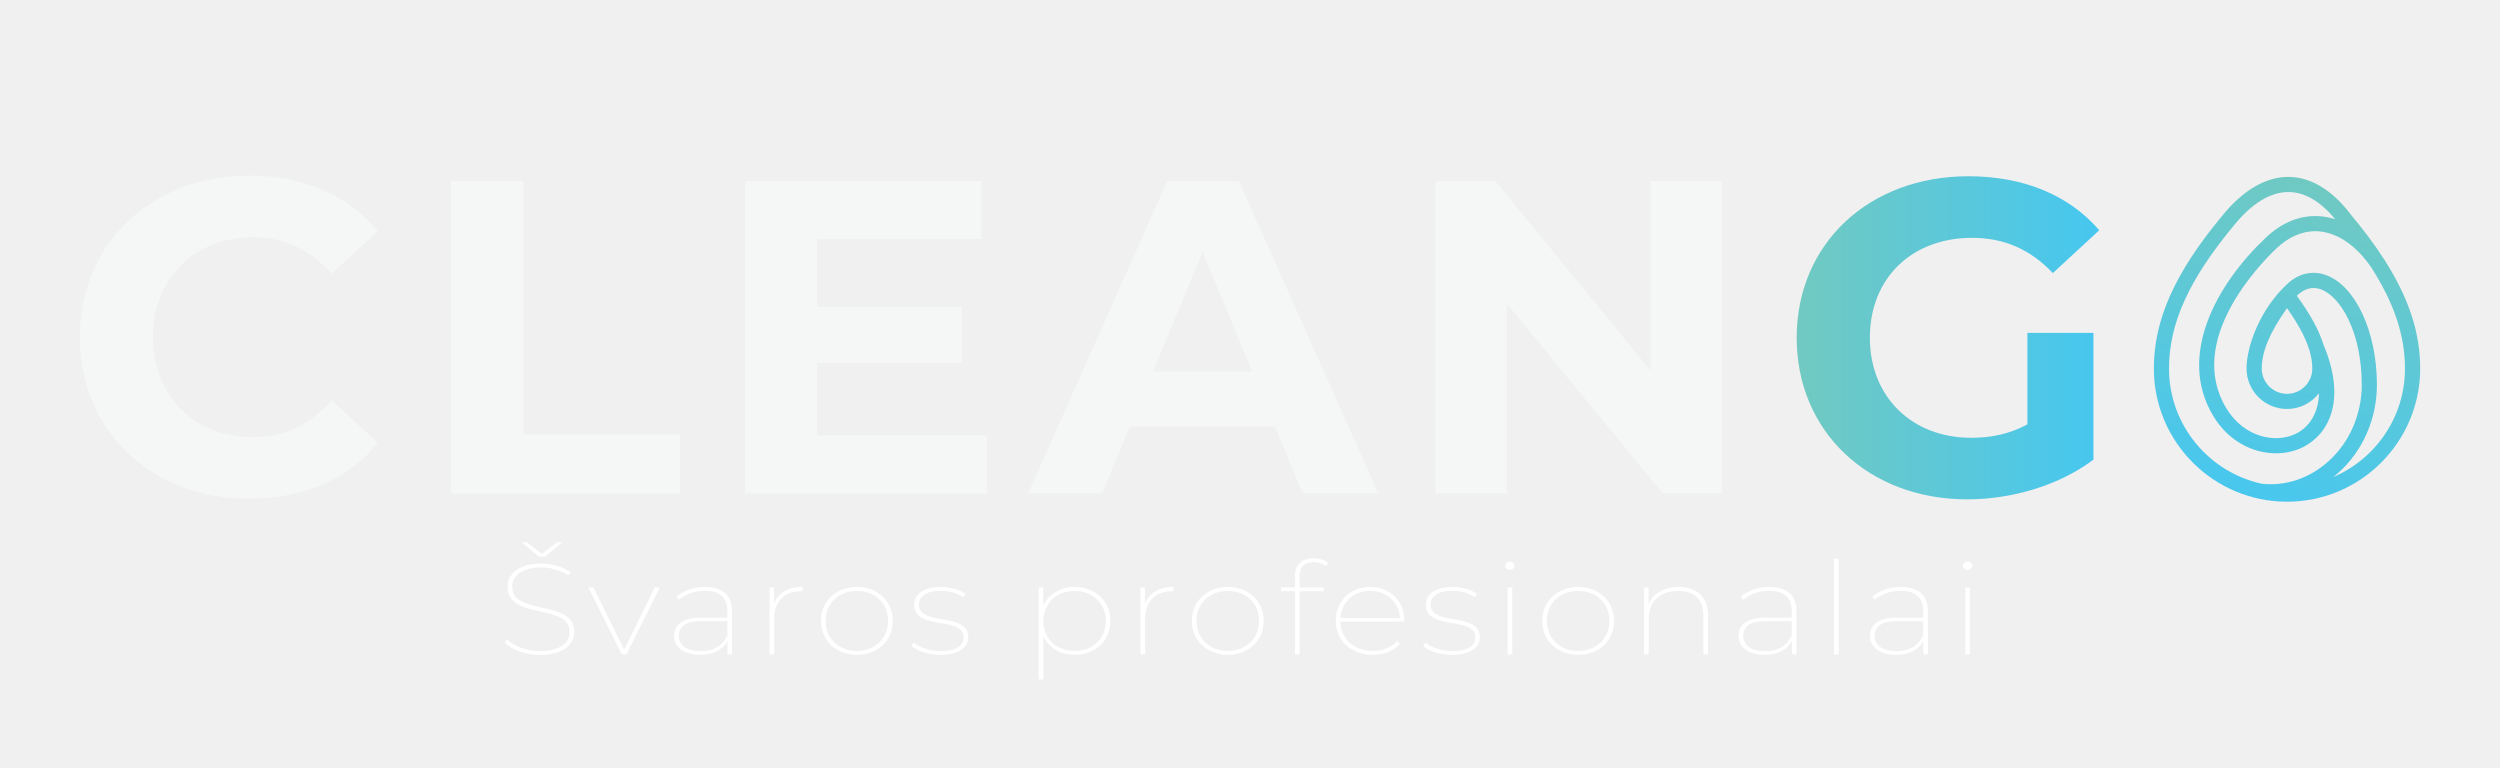
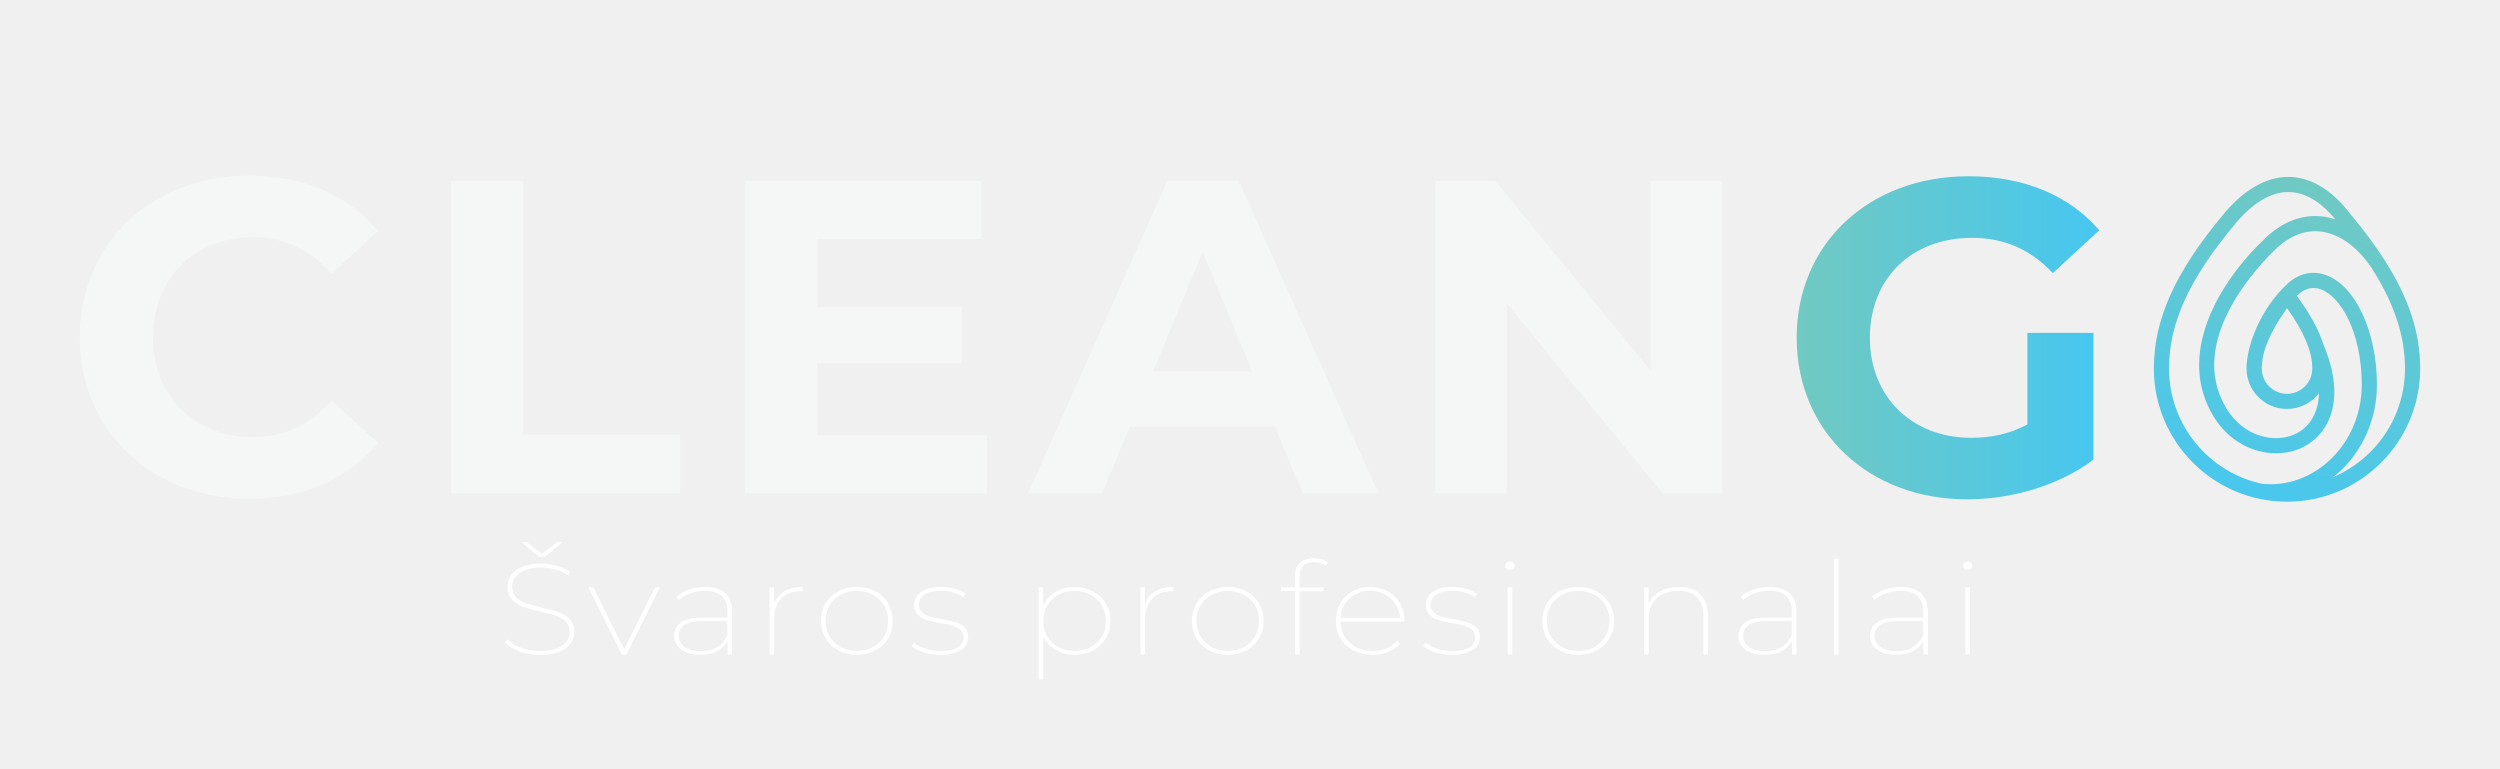
- <svg xmlns="http://www.w3.org/2000/svg" version="1.1" id="Layer_1" x="0px" y="0px" viewBox="0 0 1500 460.22" style="enable-background:new 0 0 1500 460.22;" xml:space="preserve">
-   <style type="text/css">
- 	.st0{fill:#FFFFFF;}
- 	.st1{fill:#F5F6F6;}
- 	.st2{fill:url(#SVGID_1_);}
- 	.st3{fill:url(#SVGID_2_);}
- </style>
-   <g>
-     <path class="st0" d="M344.6,379.11c0,7.35-6.34,13.86-20.62,13.86c-8.7,0-16.99-3.1-21.13-7.51l1.52-1.86   c3.8,3.95,11.32,7.04,19.52,7.04c12.42,0,17.91-5.19,17.91-11.46c0-17.34-37.27-7.04-37.27-27.09c0-7.28,6.08-13.93,20.2-13.93   c6.51,0,13.1,1.94,17.49,4.95l-1.27,2.09c-4.73-3.17-10.82-4.72-16.14-4.72c-12,0-17.49,5.26-17.49,11.61   C307.34,369.51,344.6,359.44,344.6,379.11z M323.39,334.05l-10.48-8.75h3.13l9.13,6.97l9.13-6.97h3.13l-10.48,8.75H323.39z" />
-     <path class="st0" d="M395.89,352.48l-20.03,40.17h-2.79l-20.03-40.17h3.04l18.42,37.31l18.42-37.31H395.89z" />
-     <path class="st0" d="M439.24,366.64v26.01h-2.7v-8.05c-2.7,5.03-8.28,8.28-16.31,8.28c-9.89,0-15.72-4.57-15.72-11.3   c0-5.88,4.06-10.99,15.97-10.99h15.97v-3.95c0-7.97-4.65-12.15-13.52-12.15c-6.34,0-11.92,2.17-15.63,5.42l-1.52-1.86   c4.23-3.64,10.56-5.88,17.24-5.88C433.49,352.17,439.24,357.2,439.24,366.64z M436.45,381.04v-8.36h-15.97   c-9.55,0-13.18,3.72-13.18,8.75c0,5.73,4.9,9.29,13.1,9.29C428.51,390.72,433.75,387.23,436.45,381.04z" />
-     <path class="st0" d="M481.49,352.17v2.55h-0.76c-10.23,0-16.22,6.27-16.22,16.57v21.36h-2.79v-40.17h2.7v9.68   C466.95,355.81,472.87,352.17,481.49,352.17z" />
-     <path class="st0" d="M492.55,372.53c0-11.92,9.21-20.36,21.55-20.36c12.42,0,21.55,8.44,21.55,20.36s-9.13,20.36-21.55,20.36   C501.77,392.88,492.55,384.45,492.55,372.53z M532.86,372.53c0-10.68-8.03-17.96-18.76-17.96c-10.73,0-18.76,7.28-18.76,17.96   s8.03,18.04,18.76,18.04C524.83,390.56,532.86,383.21,532.86,372.53z" />
-     <path class="st0" d="M546.89,387.54l1.35-2.01c3.3,2.71,9.21,5.11,16.06,5.11c9.89,0,13.86-3.41,13.86-8.36   c0-12.69-29.66-3.71-29.66-19.43c0-5.73,5.07-10.68,16.06-10.68c5.41,0,11.32,1.63,14.7,4.1l-1.44,2.01   c-3.55-2.55-8.54-3.79-13.35-3.79c-9.13,0-13.1,3.64-13.1,8.28c0,13.08,29.58,4.26,29.58,19.51c0,6.27-5.66,10.61-16.73,10.61   C557.03,392.88,550.27,390.64,546.89,387.54z" />
-     <path class="st0" d="M666.28,372.6c0,11.92-9.3,20.28-21.46,20.28c-8.45,0-15.55-4.18-18.84-10.99v25.78h-2.79v-55.19h2.7v10.99   c3.3-7.04,10.31-11.3,18.93-11.3C656.99,352.17,666.28,360.6,666.28,372.6z M663.5,372.6c0-10.68-8.03-18.04-18.76-18.04   s-18.76,7.35-18.76,18.04c0,10.68,8.03,17.96,18.76,17.96S663.5,383.29,663.5,372.6z" />
-     <path class="st0" d="M704.05,352.17v2.55h-0.76c-10.23,0-16.22,6.27-16.22,16.57v21.36h-2.79v-40.17h2.7v9.68   C689.52,355.81,695.43,352.17,704.05,352.17z" />
-     <path class="st0" d="M715.12,372.53c0-11.92,9.21-20.36,21.55-20.36c12.42,0,21.55,8.44,21.55,20.36s-9.13,20.36-21.55,20.36   C724.33,392.88,715.12,384.45,715.12,372.53z M755.43,372.53c0-10.68-8.03-17.96-18.76-17.96c-10.73,0-18.76,7.28-18.76,17.96   s8.03,18.04,18.76,18.04C747.4,390.56,755.43,383.21,755.43,372.53z" />
-     <path class="st0" d="M779.76,345.67v6.81h14.45v2.25h-14.45v37.93h-2.79v-37.93h-8.28v-2.25h8.28v-7.12   c0-6.27,4.06-10.37,11.24-10.37c3.21,0,6.59,0.85,8.7,2.71l-1.44,1.94c-1.86-1.55-4.39-2.4-7.1-2.4   C782.64,337.23,779.76,340.17,779.76,345.67z" />
-     <path class="st0" d="M842.63,372.91h-38.45c0.17,10.45,8.37,17.65,19.52,17.65c5.75,0,11.15-1.94,14.53-5.96l1.78,1.7   c-3.97,4.33-9.89,6.58-16.31,6.58c-12.93,0-22.22-8.44-22.22-20.36s8.79-20.36,20.62-20.36c11.66,0,20.53,8.28,20.53,20.05V372.91z    M804.27,370.82h35.75c-0.68-9.44-8.03-16.33-17.92-16.33C812.12,354.49,804.86,361.38,804.27,370.82z" />
-     <path class="st0" d="M853.87,387.54l1.35-2.01c3.3,2.71,9.21,5.11,16.06,5.11c9.89,0,13.86-3.41,13.86-8.36   c0-12.69-29.66-3.71-29.66-19.43c0-5.73,5.07-10.68,16.05-10.68c5.41,0,11.32,1.63,14.7,4.1l-1.44,2.01   c-3.55-2.55-8.54-3.79-13.35-3.79c-9.13,0-13.1,3.64-13.1,8.28c0,13.08,29.58,4.26,29.58,19.51c0,6.27-5.66,10.61-16.73,10.61   C864.01,392.88,857.25,390.64,853.87,387.54z" />
-     <path class="st0" d="M903.13,339.47c0-1.39,1.27-2.55,2.79-2.55c1.52,0,2.79,1.16,2.79,2.48c0,1.39-1.27,2.55-2.79,2.55   C904.39,341.95,903.13,340.79,903.13,339.47z M904.56,352.48h2.79v40.17h-2.79V352.48z" />
-     <path class="st0" d="M925.35,372.53c0-11.92,9.21-20.36,21.55-20.36c12.42,0,21.55,8.44,21.55,20.36s-9.13,20.36-21.55,20.36   C934.56,392.88,925.35,384.45,925.35,372.53z M965.66,372.53c0-10.68-8.03-17.96-18.76-17.96c-10.73,0-18.76,7.28-18.76,17.96   s8.03,18.04,18.76,18.04C957.63,390.56,965.66,383.21,965.66,372.53z" />
-     <path class="st0" d="M1024.81,369.04v23.61h-2.79V369.2c0-9.6-5.58-14.63-15.13-14.63c-10.99,0-17.66,6.5-17.66,16.41v21.67h-2.79   v-40.17h2.7v9.83c2.79-6.19,9.13-10.14,18-10.14C1017.88,352.17,1024.81,357.97,1024.81,369.04z" />
-     <path class="st0" d="M1077.87,366.64v26.01h-2.7v-8.05c-2.7,5.03-8.28,8.28-16.31,8.28c-9.89,0-15.72-4.57-15.72-11.3   c0-5.88,4.06-10.99,15.97-10.99h15.97v-3.95c0-7.97-4.65-12.15-13.52-12.15c-6.34,0-11.92,2.17-15.63,5.42l-1.52-1.86   c4.22-3.64,10.56-5.88,17.24-5.88C1072.12,352.17,1077.87,357.2,1077.87,366.64z M1075.08,381.04v-8.36h-15.97   c-9.55,0-13.18,3.72-13.18,8.75c0,5.73,4.9,9.29,13.1,9.29C1067.14,390.72,1072.38,387.23,1075.08,381.04z" />
-     <path class="st0" d="M1100.35,335.22h2.79v57.44h-2.79V335.22z" />
-     <path class="st0" d="M1156.71,366.64v26.01h-2.7v-8.05c-2.7,5.03-8.28,8.28-16.31,8.28c-9.89,0-15.72-4.57-15.72-11.3   c0-5.88,4.06-10.99,15.97-10.99h15.97v-3.95c0-7.97-4.65-12.15-13.52-12.15c-6.34,0-11.92,2.17-15.63,5.42l-1.52-1.86   c4.22-3.64,10.56-5.88,17.24-5.88C1150.96,352.17,1156.71,357.2,1156.71,366.64z M1153.92,381.04v-8.36h-15.97   c-9.55,0-13.18,3.72-13.18,8.75c0,5.73,4.9,9.29,13.1,9.29C1145.97,390.72,1151.21,387.23,1153.92,381.04z" />
-     <path class="st0" d="M1177.74,339.47c0-1.39,1.27-2.55,2.79-2.55c1.52,0,2.79,1.16,2.79,2.48c0,1.39-1.27,2.55-2.79,2.55   C1179.01,341.95,1177.74,340.79,1177.74,339.47z M1179.18,352.48h2.79v40.17h-2.79V352.48z" />
-   </g>
-   <g>
-     <path class="st1" d="M47.89,202.3c0-56.5,43.38-96.93,101.75-96.93c32.4,0,59.44,11.78,77.12,33.2l-27.85,25.71   c-12.58-14.46-28.38-21.96-47.13-21.96c-35.08,0-59.98,24.63-59.98,59.98c0,35.34,24.9,59.98,59.98,59.98   c18.74,0,34.54-7.5,47.13-22.22l27.85,25.71c-17.67,21.69-44.72,33.47-77.38,33.47C91.27,299.23,47.89,258.8,47.89,202.3z" />
-     <path class="st1" d="M270.66,108.59h43.38v152.09h93.98v35.34H270.66V108.59z" />
-     <path class="st1" d="M592.24,261.21v34.81H447.11V108.59h141.65v34.81h-98.54v40.7h87.02v33.74h-87.02v43.38H592.24z" />
-     <path class="st1" d="M764.94,255.86h-87.02l-16.6,40.16h-44.45l83.54-187.43h42.84l83.81,187.43h-45.52L764.94,255.86z    M751.28,222.92l-29.72-71.76l-29.72,71.76H751.28z" />
-     <path class="st1" d="M1033.23,108.59v187.43h-35.61l-93.45-113.8v113.8h-42.84V108.59h35.88l93.18,113.8v-113.8H1033.23z" />
-   </g>
-   <g>
-     <linearGradient id="SVGID_1_" gradientUnits="userSpaceOnUse" x1="1078.004" y1="202.684" x2="1259.546" y2="202.684">
-       <stop offset="0" style="stop-color:#71C9C1" />
-       <stop offset="1" style="stop-color:#46C7F0" />
+ <svg xmlns="http://www.w3.org/2000/svg" width="1500" height="461" viewBox="0 0 1500 461" fill="none">
+   <path d="M344.6 379.11C344.6 386.46 338.26 392.97 323.98 392.97C315.28 392.97 306.99 389.87 302.85 385.46L304.37 383.6C308.17 387.55 315.69 390.64 323.89 390.64C336.31 390.64 341.8 385.45 341.8 379.18C341.8 361.84 304.53 372.14 304.53 352.09C304.53 344.81 310.61 338.16 324.73 338.16C331.24 338.16 337.83 340.1 342.22 343.11L340.95 345.2C336.22 342.03 330.13 340.48 324.81 340.48C312.81 340.48 307.32 345.74 307.32 352.09C307.34 369.51 344.6 359.44 344.6 379.11ZM323.39 334.05L312.91 325.3H316.04L325.17 332.27L334.3 325.3H337.43L326.95 334.05H323.39Z" fill="white" />
+   <path d="M395.89 352.48L375.86 392.65H373.07L353.04 352.48H356.08L374.5 389.79L392.92 352.48H395.89Z" fill="white" />
+   <path d="M439.24 366.64V392.65H436.54V384.6C433.84 389.63 428.26 392.88 420.23 392.88C410.34 392.88 404.51 388.31 404.51 381.58C404.51 375.7 408.57 370.59 420.48 370.59H436.45V366.64C436.45 358.67 431.8 354.49 422.93 354.49C416.59 354.49 411.01 356.66 407.3 359.91L405.78 358.05C410.01 354.41 416.34 352.17 423.02 352.17C433.49 352.17 439.24 357.2 439.24 366.64ZM436.45 381.04V372.68H420.48C410.93 372.68 407.3 376.4 407.3 381.43C407.3 387.16 412.2 390.72 420.4 390.72C428.51 390.72 433.75 387.23 436.45 381.04Z" fill="white" />
+   <path d="M481.49 352.17V354.72H480.73C470.5 354.72 464.51 360.99 464.51 371.29V392.65H461.72V352.48H464.42V362.16C466.95 355.81 472.87 352.17 481.49 352.17Z" fill="white" />
+   <path d="M492.55 372.53C492.55 360.61 501.76 352.17 514.1 352.17C526.52 352.17 535.65 360.61 535.65 372.53C535.65 384.45 526.52 392.89 514.1 392.89C501.77 392.88 492.55 384.45 492.55 372.53ZM532.86 372.53C532.86 361.85 524.83 354.57 514.1 354.57C503.37 354.57 495.34 361.85 495.34 372.53C495.34 383.21 503.37 390.57 514.1 390.57C524.83 390.56 532.86 383.21 532.86 372.53Z" fill="white" />
+   <path d="M546.89 387.54L548.24 385.53C551.54 388.24 557.45 390.64 564.3 390.64C574.19 390.64 578.16 387.23 578.16 382.28C578.16 369.59 548.5 378.57 548.5 362.85C548.5 357.12 553.57 352.17 564.56 352.17C569.97 352.17 575.88 353.8 579.26 356.27L577.82 358.28C574.27 355.73 569.28 354.49 564.47 354.49C555.34 354.49 551.37 358.13 551.37 362.77C551.37 375.85 580.95 367.03 580.95 382.28C580.95 388.55 575.29 392.89 564.22 392.89C557.03 392.88 550.27 390.64 546.89 387.54Z" fill="white" />
+   <path d="M666.28 372.6C666.28 384.52 656.98 392.88 644.82 392.88C636.37 392.88 629.27 388.7 625.98 381.89V407.67H623.19V352.48H625.89V363.47C629.19 356.43 636.2 352.17 644.82 352.17C656.99 352.17 666.28 360.6 666.28 372.6ZM663.5 372.6C663.5 361.92 655.47 354.56 644.74 354.56C634.01 354.56 625.98 361.91 625.98 372.6C625.98 383.28 634.01 390.56 644.74 390.56C655.47 390.56 663.5 383.29 663.5 372.6Z" fill="white" />
+   <path d="M704.05 352.17V354.72H703.29C693.06 354.72 687.07 360.99 687.07 371.29V392.65H684.28V352.48H686.98V362.16C689.52 355.81 695.43 352.17 704.05 352.17Z" fill="white" />
+   <path d="M715.12 372.53C715.12 360.61 724.33 352.17 736.67 352.17C749.09 352.17 758.22 360.61 758.22 372.53C758.22 384.45 749.09 392.89 736.67 392.89C724.33 392.88 715.12 384.45 715.12 372.53ZM755.43 372.53C755.43 361.85 747.4 354.57 736.67 354.57C725.94 354.57 717.91 361.85 717.91 372.53C717.91 383.21 725.94 390.57 736.67 390.57C747.4 390.56 755.43 383.21 755.43 372.53Z" fill="white" />
+   <path d="M779.76 345.67V352.48H794.21V354.73H779.76V392.66H776.97V354.73H768.69V352.48H776.97V345.36C776.97 339.09 781.03 334.99 788.21 334.99C791.42 334.99 794.8 335.84 796.91 337.7L795.47 339.64C793.61 338.09 791.08 337.24 788.37 337.24C782.64 337.23 779.76 340.17 779.76 345.67Z" fill="white" />
+   <path d="M842.63 372.91H804.18C804.35 383.36 812.55 390.56 823.7 390.56C829.45 390.56 834.85 388.62 838.23 384.6L840.01 386.3C836.04 390.63 830.12 392.88 823.7 392.88C810.77 392.88 801.48 384.44 801.48 372.52C801.48 360.6 810.27 352.16 822.1 352.16C833.76 352.16 842.63 360.44 842.63 372.21V372.91V372.91ZM804.27 370.82H840.02C839.34 361.38 831.99 354.49 822.1 354.49C812.12 354.49 804.86 361.38 804.27 370.82Z" fill="white" />
+   <path d="M853.87 387.54L855.22 385.53C858.52 388.24 864.43 390.64 871.28 390.64C881.17 390.64 885.14 387.23 885.14 382.28C885.14 369.59 855.48 378.57 855.48 362.85C855.48 357.12 860.55 352.17 871.53 352.17C876.94 352.17 882.85 353.8 886.23 356.27L884.79 358.28C881.24 355.73 876.25 354.49 871.44 354.49C862.31 354.49 858.34 358.13 858.34 362.77C858.34 375.85 887.92 367.03 887.92 382.28C887.92 388.55 882.26 392.89 871.19 392.89C864.01 392.88 857.25 390.64 853.87 387.54Z" fill="white" />
+   <path d="M903.13 339.47C903.13 338.08 904.4 336.92 905.92 336.92C907.44 336.92 908.71 338.08 908.71 339.4C908.71 340.79 907.44 341.95 905.92 341.95C904.39 341.95 903.13 340.79 903.13 339.47ZM904.56 352.48H907.35V392.65H904.56V352.48Z" fill="white" />
+   <path d="M925.35 372.53C925.35 360.61 934.56 352.17 946.9 352.17C959.32 352.17 968.45 360.61 968.45 372.53C968.45 384.45 959.32 392.89 946.9 392.89C934.56 392.88 925.35 384.45 925.35 372.53ZM965.66 372.53C965.66 361.85 957.63 354.57 946.9 354.57C936.17 354.57 928.14 361.85 928.14 372.53C928.14 383.21 936.17 390.57 946.9 390.57C957.63 390.56 965.66 383.21 965.66 372.53Z" fill="white" />
+   <path d="M1024.81 369.04V392.65H1022.02V369.2C1022.02 359.6 1016.44 354.57 1006.89 354.57C995.9 354.57 989.23 361.07 989.23 370.98V392.65H986.44V352.48H989.14V362.31C991.93 356.12 998.27 352.17 1007.14 352.17C1017.88 352.17 1024.81 357.97 1024.81 369.04Z" fill="white" />
+   <path d="M1077.87 366.64V392.65H1075.17V384.6C1072.47 389.63 1066.89 392.88 1058.86 392.88C1048.97 392.88 1043.14 388.31 1043.14 381.58C1043.14 375.7 1047.2 370.59 1059.11 370.59H1075.08V366.64C1075.08 358.67 1070.43 354.49 1061.56 354.49C1055.22 354.49 1049.64 356.66 1045.93 359.91L1044.41 358.05C1048.63 354.41 1054.97 352.17 1061.65 352.17C1072.12 352.17 1077.87 357.2 1077.87 366.64ZM1075.08 381.04V372.68H1059.11C1049.56 372.68 1045.93 376.4 1045.93 381.43C1045.93 387.16 1050.83 390.72 1059.03 390.72C1067.14 390.72 1072.38 387.23 1075.08 381.04Z" fill="white" />
+   <path d="M1100.35 335.22H1103.14V392.66H1100.35V335.22Z" fill="white" />
+   <path d="M1156.71 366.64V392.65H1154.01V384.6C1151.31 389.63 1145.73 392.88 1137.7 392.88C1127.81 392.88 1121.98 388.31 1121.98 381.58C1121.98 375.7 1126.04 370.59 1137.95 370.59H1153.92V366.64C1153.92 358.67 1149.27 354.49 1140.4 354.49C1134.06 354.49 1128.48 356.66 1124.77 359.91L1123.25 358.05C1127.47 354.41 1133.81 352.17 1140.49 352.17C1150.96 352.17 1156.71 357.2 1156.71 366.64ZM1153.92 381.04V372.68H1137.95C1128.4 372.68 1124.77 376.4 1124.77 381.43C1124.77 387.16 1129.67 390.72 1137.87 390.72C1145.97 390.72 1151.21 387.23 1153.92 381.04Z" fill="white" />
+   <path d="M1177.74 339.47C1177.74 338.08 1179.01 336.92 1180.53 336.92C1182.05 336.92 1183.32 338.08 1183.32 339.4C1183.32 340.79 1182.05 341.95 1180.53 341.95C1179.01 341.95 1177.74 340.79 1177.74 339.47ZM1179.18 352.48H1181.97V392.65H1179.18V352.48Z" fill="white" />
+   <path d="M47.89 202.3C47.89 145.8 91.27 105.37 149.64 105.37C182.04 105.37 209.08 117.15 226.76 138.57L198.91 164.28C186.33 149.82 170.53 142.32 151.78 142.32C116.7 142.32 91.8 166.95 91.8 202.3C91.8 237.64 116.7 262.28 151.78 262.28C170.52 262.28 186.32 254.78 198.91 240.06L226.76 265.77C209.09 287.46 182.04 299.24 149.38 299.24C91.27 299.23 47.89 258.8 47.89 202.3Z" fill="#F5F6F6" />
+   <path d="M270.66 108.59H314.04V260.68H408.02V296.02H270.66V108.59Z" fill="#F5F6F6" />
+   <path d="M592.24 261.21V296.02H447.11V108.59H588.76V143.4H490.22V184.1H577.24V217.84H490.22V261.22H592.24V261.21Z" fill="#F5F6F6" />
+   <path d="M764.94 255.86H677.92L661.32 296.02H616.87L700.41 108.59H743.25L827.06 296.02H781.54L764.94 255.86ZM751.28 222.92L721.56 151.16L691.84 222.92H751.28V222.92Z" fill="#F5F6F6" />
+   <path d="M1033.23 108.59V296.02H997.62L904.17 182.22V296.02H861.33V108.59H897.21L990.39 222.39V108.59H1033.23V108.59Z" fill="#F5F6F6" />
+   <path d="M1216.44 199.74H1256.07V275.78C1235.45 291.31 1207.07 299.61 1180.29 299.61C1121.38 299.61 1078.01 259.18 1078.01 202.68C1078.01 146.18 1121.39 105.75 1181.1 105.75C1214.03 105.75 1241.35 117 1259.55 138.15L1231.7 163.86C1218.04 149.4 1202.25 142.71 1183.24 142.71C1146.82 142.71 1121.92 167.08 1121.92 202.69C1121.92 237.77 1146.82 262.67 1182.7 262.67C1194.48 262.67 1205.46 260.53 1216.44 254.64V199.74V199.74Z" fill="url(#paint0_linear)" />
+   <path d="M1430.67 155.92L1430.69 155.91C1430.57 155.72 1430.44 155.55 1430.31 155.37C1424.84 146.87 1418.29 138.08 1410.59 128.87C1399.38 113.99 1386.37 106.13 1372.95 106.13C1359.33 106.13 1345.57 114.27 1333.21 129.61C1304.92 163.64 1292.31 191.87 1292.31 221.12C1292.31 265.18 1328.15 301.02 1372.21 301.02C1416.27 301.02 1452.11 265.18 1452.11 221.12C1452.11 199.75 1445.36 178.89 1430.67 155.92ZM1301.41 221.12C1301.41 194.14 1313.38 167.71 1340.25 135.37C1350.87 122.19 1362.18 115.22 1372.95 115.22C1382.74 115.22 1392.21 120.73 1401.13 131.57C1398.55 130.73 1395.94 130.16 1393.3 129.86C1381.38 128.53 1369.7 132.92 1359.53 142.54C1329.92 170.54 1306.1 213.39 1328.02 249.68C1337.3 265.04 1352.08 271.97 1365.63 271.97C1371.49 271.97 1377.12 270.67 1381.97 268.21C1397.07 260.53 1408.2 240.39 1394.13 206.88C1391.36 198.07 1386.09 188.43 1378.09 177.47C1382.56 173.12 1387.35 171.79 1392.37 173.55C1404.32 177.75 1417.04 199.25 1417.05 230.8C1417.06 248.6 1409.78 265.36 1397.09 276.77C1385.77 286.94 1371.64 291.74 1357.26 290.29C1325.38 283.43 1301.41 255.02 1301.41 221.12ZM1372.21 184.88C1382.54 199.43 1387.38 211.04 1387.38 221.12C1387.38 229.49 1380.57 236.29 1372.21 236.29C1363.84 236.29 1357.04 229.48 1357.04 221.12C1357.04 211.04 1361.88 199.44 1372.21 184.88ZM1399.98 286.23C1401.06 285.37 1402.13 284.49 1403.17 283.55C1417.78 270.41 1426.16 251.18 1426.15 230.8C1426.14 198.91 1413.2 171.23 1395.38 164.96C1387.33 162.13 1379.14 164.13 1372.58 170.16C1355.96 185.46 1347.92 207.83 1347.92 221.11C1347.92 234.49 1358.81 245.38 1372.19 245.38C1379.99 245.38 1386.93 241.68 1391.38 235.95C1391.08 248.43 1385.15 256.37 1377.82 260.09C1365.45 266.38 1346.35 262.44 1335.79 244.97C1311.1 204.1 1356.42 157.98 1365.76 149.15C1373.93 141.42 1383.1 137.88 1392.27 138.9C1403.26 140.13 1414.04 147.75 1422.7 160.39C1436.59 182.01 1442.98 201.43 1442.98 221.1C1443.01 250.3 1425.26 275.41 1399.98 286.23Z" fill="url(#paint1_linear)" />
+   <defs>
+     <linearGradient id="paint0_linear" x1="1078" y1="202.684" x2="1259.55" y2="202.684" gradientUnits="userSpaceOnUse">
+       <stop stop-color="#71C9C1" />
+       <stop offset="1" stop-color="#46C7F0" />
    </linearGradient>
-     <path class="st2" d="M1216.44,199.74h39.63v76.04c-20.62,15.53-49,23.83-75.78,23.83c-58.91,0-102.28-40.43-102.28-96.93   c0-56.5,43.38-96.93,103.09-96.93c32.93,0,60.25,11.25,78.45,32.4l-27.85,25.71c-13.66-14.46-29.45-21.15-48.46-21.15   c-36.42,0-61.32,24.37-61.32,59.98c0,35.08,24.9,59.98,60.78,59.98c11.78,0,22.76-2.14,33.74-8.03V199.74z" />
-   </g>
-   <linearGradient id="SVGID_2_" gradientUnits="userSpaceOnUse" x1="1409.854" y1="110.669" x2="1342.367" y2="305.49">
-     <stop offset="0" style="stop-color:#71C9C1" />
-     <stop offset="1" style="stop-color:#46C7F0" />
-   </linearGradient>
-   <path class="st3" d="M1430.67,155.92l0.02-0.01c-0.12-0.19-0.25-0.36-0.38-0.54c-5.47-8.5-12.02-17.29-19.72-26.5  c-11.21-14.88-24.22-22.74-37.64-22.74c-13.62,0-27.38,8.14-39.74,23.48c-28.29,34.03-40.9,62.26-40.9,91.51  c0,44.06,35.84,79.9,79.9,79.9c44.06,0,79.9-35.84,79.9-79.9C1452.11,199.75,1445.36,178.89,1430.67,155.92z M1301.41,221.12  c0-26.98,11.97-53.41,38.84-85.75c10.62-13.18,21.93-20.15,32.7-20.15c9.79,0,19.26,5.51,28.18,16.35  c-2.58-0.84-5.19-1.41-7.83-1.71c-11.92-1.33-23.6,3.06-33.77,12.68c-29.61,28-53.43,70.85-31.51,107.14  c9.28,15.36,24.06,22.29,37.61,22.29c5.86,0,11.49-1.3,16.34-3.76c15.1-7.68,26.23-27.82,12.16-61.33l0,0  c-2.77-8.81-8.04-18.45-16.04-29.41c4.47-4.35,9.26-5.68,14.28-3.92c11.95,4.2,24.67,25.7,24.68,57.25  c0.01,17.8-7.27,34.56-19.96,45.97c-11.32,10.17-25.45,14.97-39.83,13.52C1325.38,283.43,1301.41,255.02,1301.41,221.12z   M1372.21,184.88c10.33,14.55,15.17,26.16,15.17,36.24c0,8.37-6.81,15.17-15.17,15.17c-8.37,0-15.17-6.81-15.17-15.17  C1357.04,211.04,1361.88,199.44,1372.21,184.88z M1399.98,286.23c1.08-0.86,2.15-1.74,3.19-2.68  c14.61-13.14,22.99-32.37,22.98-52.75c-0.01-31.89-12.95-59.57-30.77-65.84c-8.05-2.83-16.24-0.83-22.8,5.2  c-16.62,15.3-24.66,37.67-24.66,50.95c0,13.38,10.89,24.27,24.27,24.27c7.8,0,14.74-3.7,19.19-9.43  c-0.3,12.48-6.23,20.42-13.56,24.14c-12.37,6.29-31.47,2.35-42.03-15.12c-24.69-40.87,20.63-86.99,29.97-95.82  c8.17-7.73,17.34-11.27,26.51-10.25c10.99,1.23,21.77,8.85,30.43,21.49c13.89,21.62,20.28,41.04,20.28,60.71  C1443.01,250.3,1425.26,275.41,1399.98,286.23z" />
+     <linearGradient id="paint1_linear" x1="1409.85" y1="110.669" x2="1342.37" y2="305.49" gradientUnits="userSpaceOnUse">
+       <stop stop-color="#71C9C1" />
+       <stop offset="1" stop-color="#46C7F0" />
+     </linearGradient>
+   </defs>
</svg>
